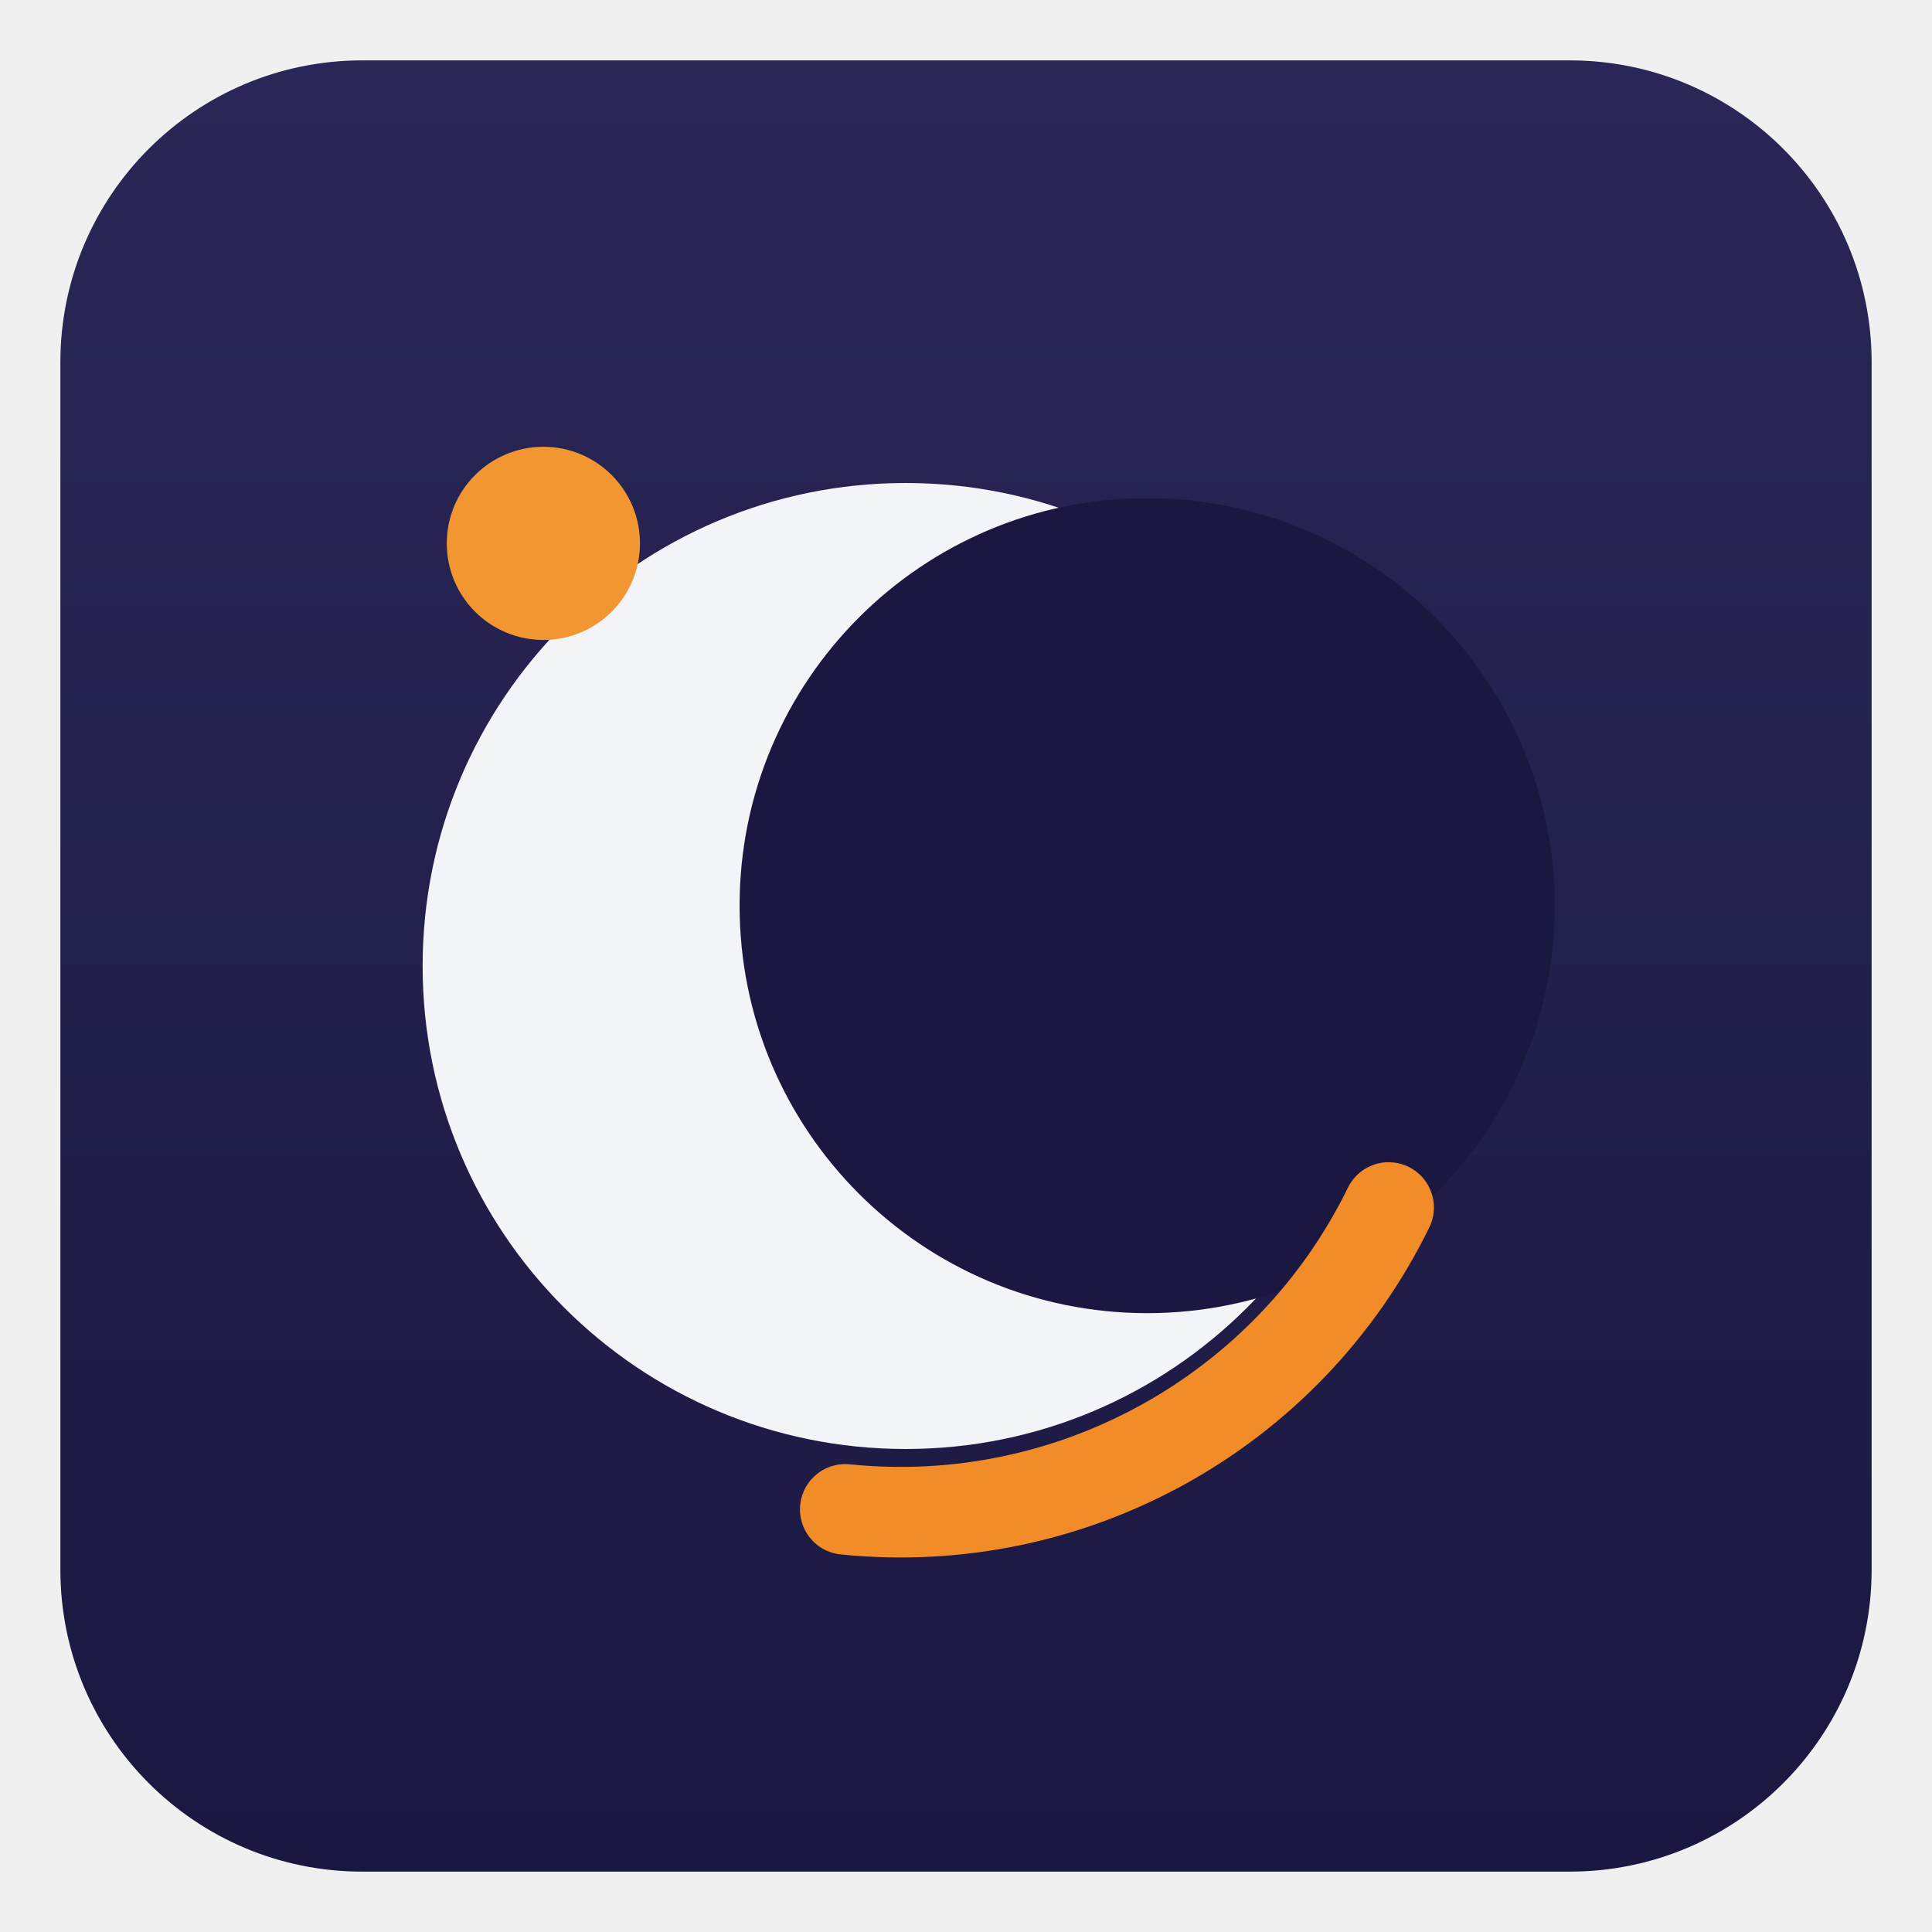
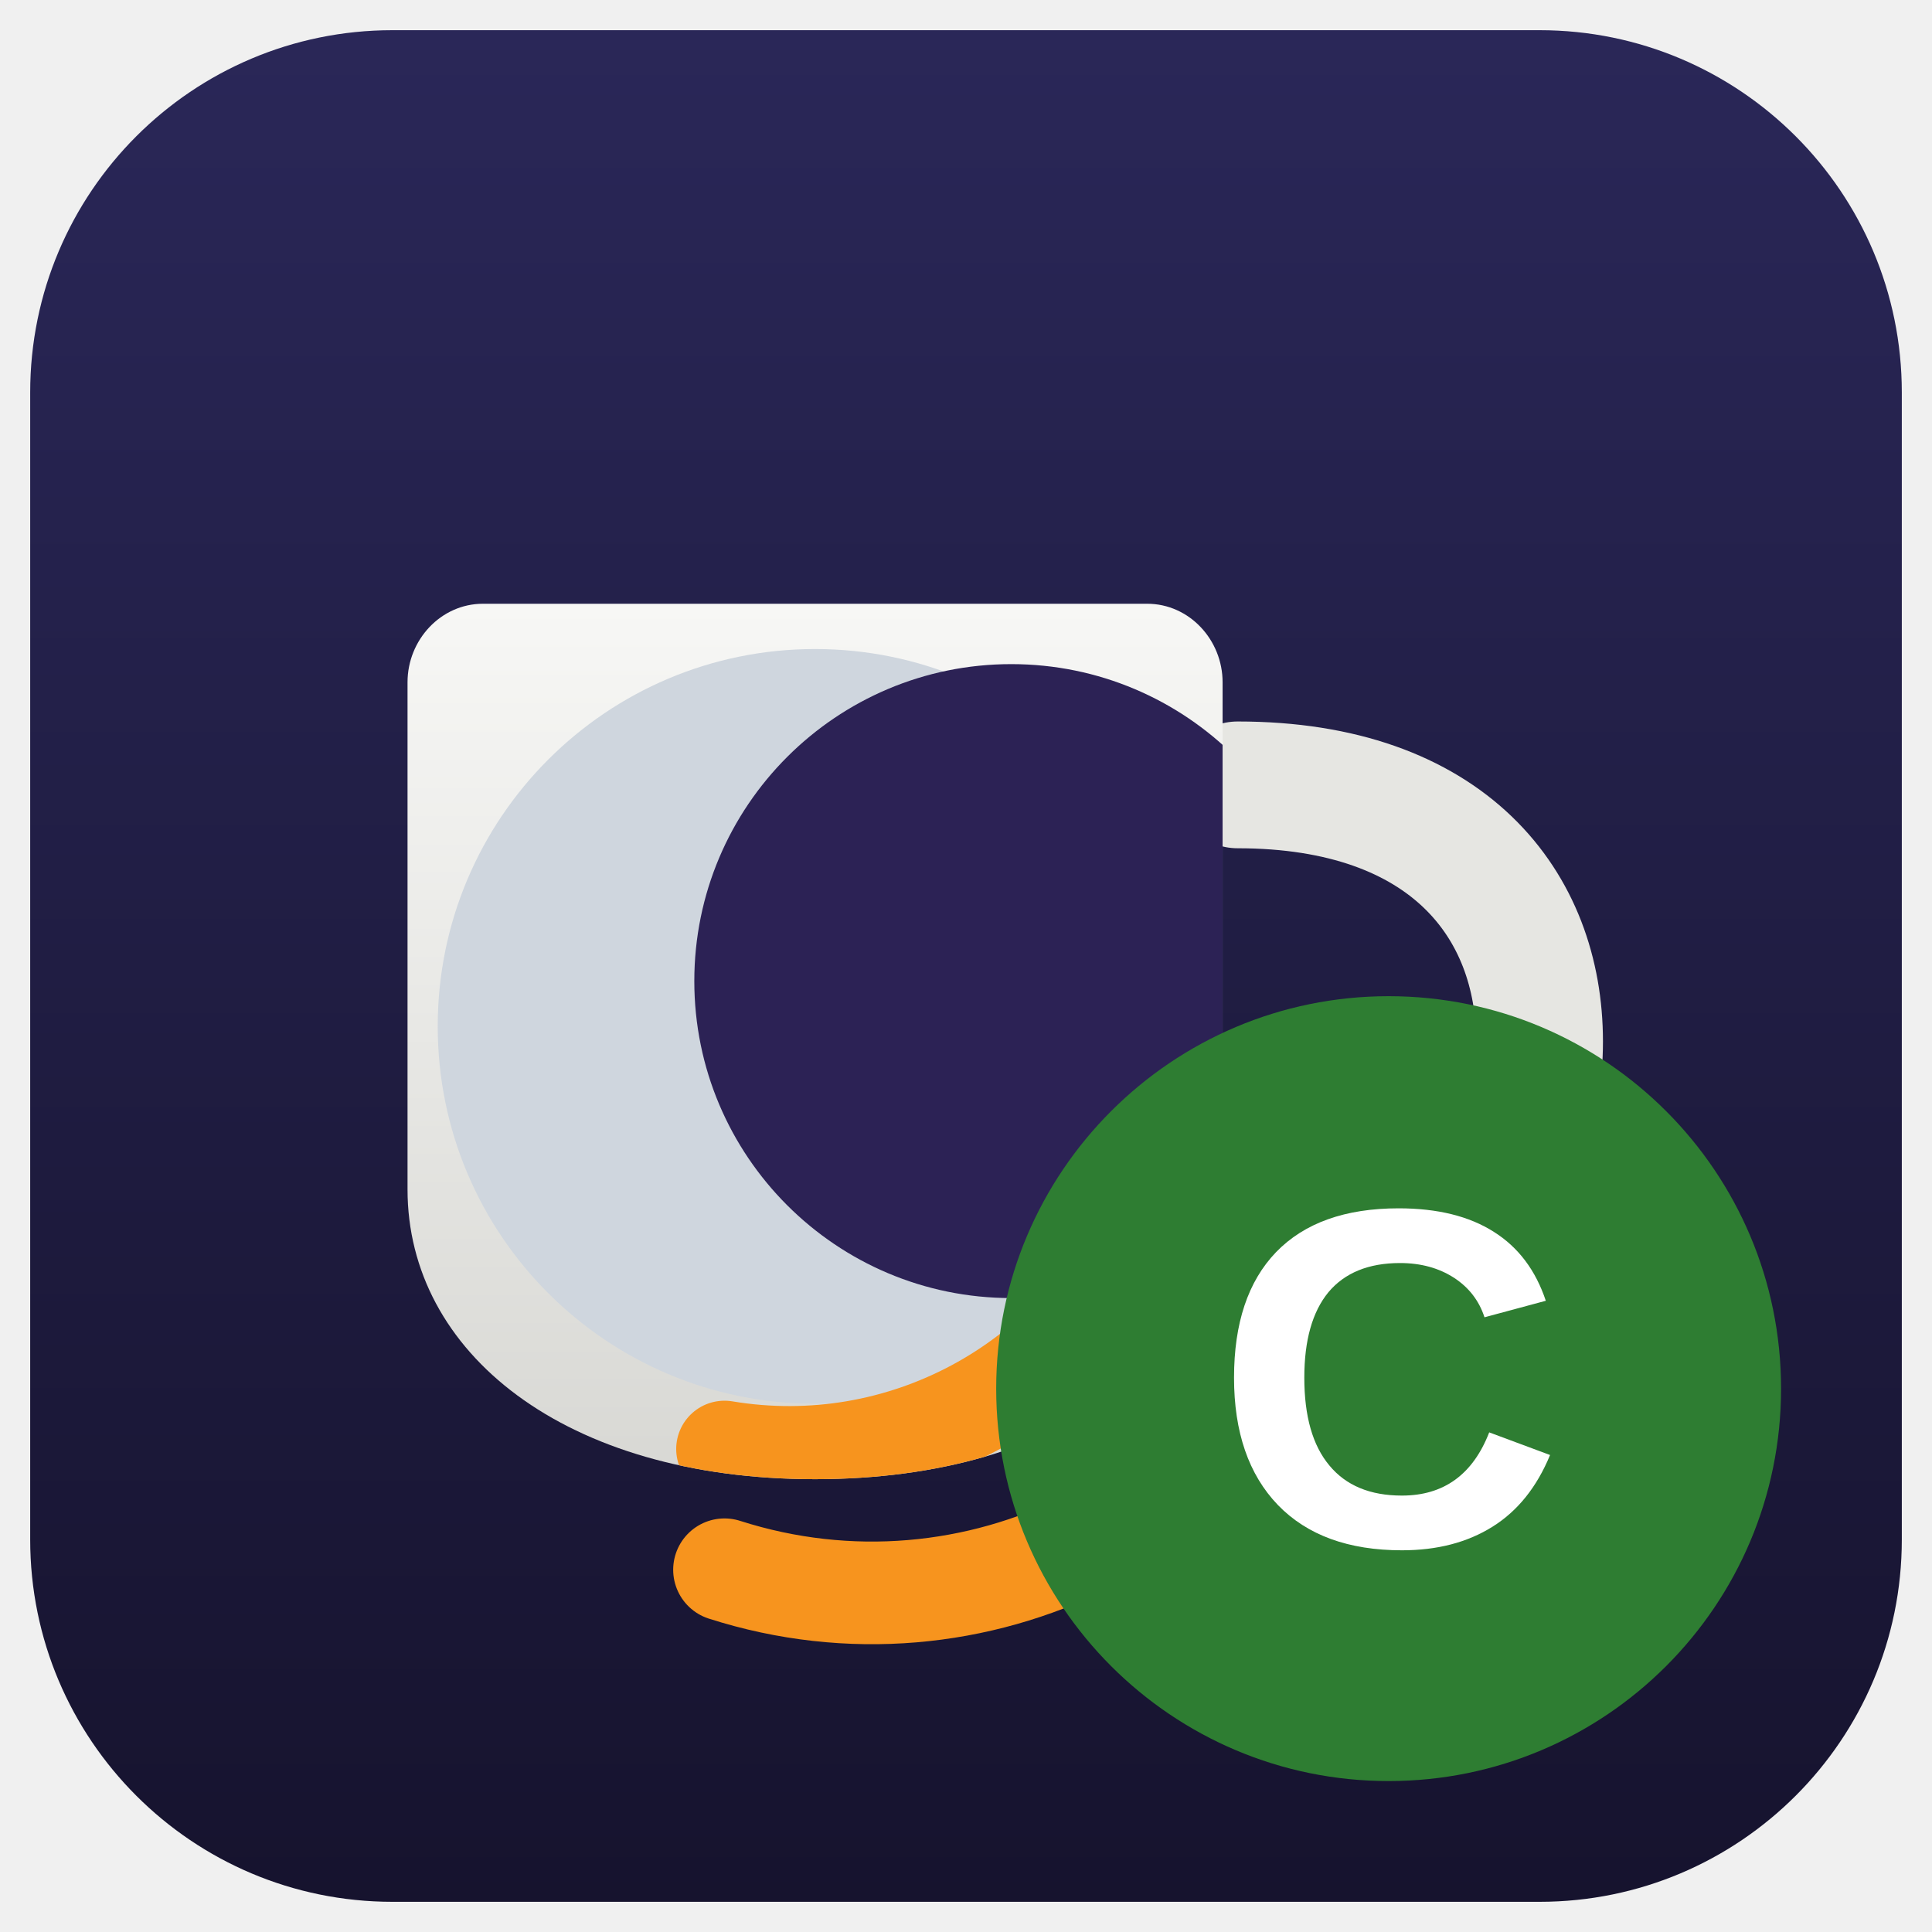
- <svg xmlns="http://www.w3.org/2000/svg" viewBox="0 0 64 64">
+ <svg xmlns="http://www.w3.org/2000/svg" viewBox="0 0 64 64" role="img" aria-label="Eclipse IDE for Enterprise Java and Web Developers">
  <defs>
-     <linearGradient id="bg" x1="0" y1="0" x2="0" y2="1">
+     <linearGradient id="jeeBg" x1="0" y1="0" x2="0" y2="1">
      <stop offset="0%" stop-color="#2a2758" />
-       <stop offset="100%" stop-color="#1a1840" />
+       <stop offset="100%" stop-color="#16132e" />
    </linearGradient>
+     <linearGradient id="mug" x1="0" y1="0" x2="0" y2="1">
+       <stop offset="0%" stop-color="#f7f7f5" />
+       <stop offset="100%" stop-color="#d8d8d4" />
+     </linearGradient>
+     <clipPath id="mugClip">
+       <path d="M16 20h22c1.4 0 2.5 1.2 2.5 2.6v16.8c0 5.4-5.2 9.6-13.5 9.6S13.5 44.8 13.5 39.4V22.6C13.5 21.2 14.6 20 16 20z" />
+     </clipPath>
  </defs>
-   <rect x="2" y="2" width="60" height="60" rx="10" fill="url(#bg)" />
-   <circle cx="30" cy="32" r="16" fill="#f2f4f8" />
-   <circle cx="38" cy="30" r="13.5" fill="#1a1840" />
-   <path d="M46 40 A18 18 0 0 1 28 50" fill="none" stroke="#f28c28" stroke-width="3" stroke-linecap="round" />
-   <circle cx="18" cy="18" r="3.2" fill="#f29632" />
+   <rect x="1" y="1" width="62" height="62" rx="12" fill="url(#jeeBg)" />
+   <path d="M41 26c7 0 10 4 10 8.5S48 43 41 43" fill="none" stroke="#e6e6e2" stroke-width="4.2" stroke-linecap="round" />
+   <path d="M16 20h22c1.4 0 2.5 1.2 2.5 2.6v16.8c0 5.4-5.2 9.6-13.5 9.6S13.5 44.8 13.5 39.4V22.6C13.5 21.2 14.6 20 16 20z" fill="url(#mug)" />
+   <g clip-path="url(#mugClip)">
+     <circle cx="27" cy="34" r="12.5" fill="#cfd6de" />
+     <circle cx="33.5" cy="32.5" r="10.5" fill="#2c2255" />
+     <path d="M38 40.5 A13 13 0 0 1 24 48" fill="none" stroke="#f7941e" stroke-width="3.2" stroke-linecap="round" />
+   </g>
+   <path d="M44 42 A16 16 0 0 1 24 52" fill="none" stroke="#f7941e" stroke-width="3.4" stroke-linecap="round" />
+   <circle cx="46" cy="46" r="13" fill="#2e7d32" />
+   <text x="46" y="51.2" text-anchor="middle" font-family="Arial, Helvetica, sans-serif" font-size="16" font-weight="700" fill="#ffffff">C</text>
</svg>
